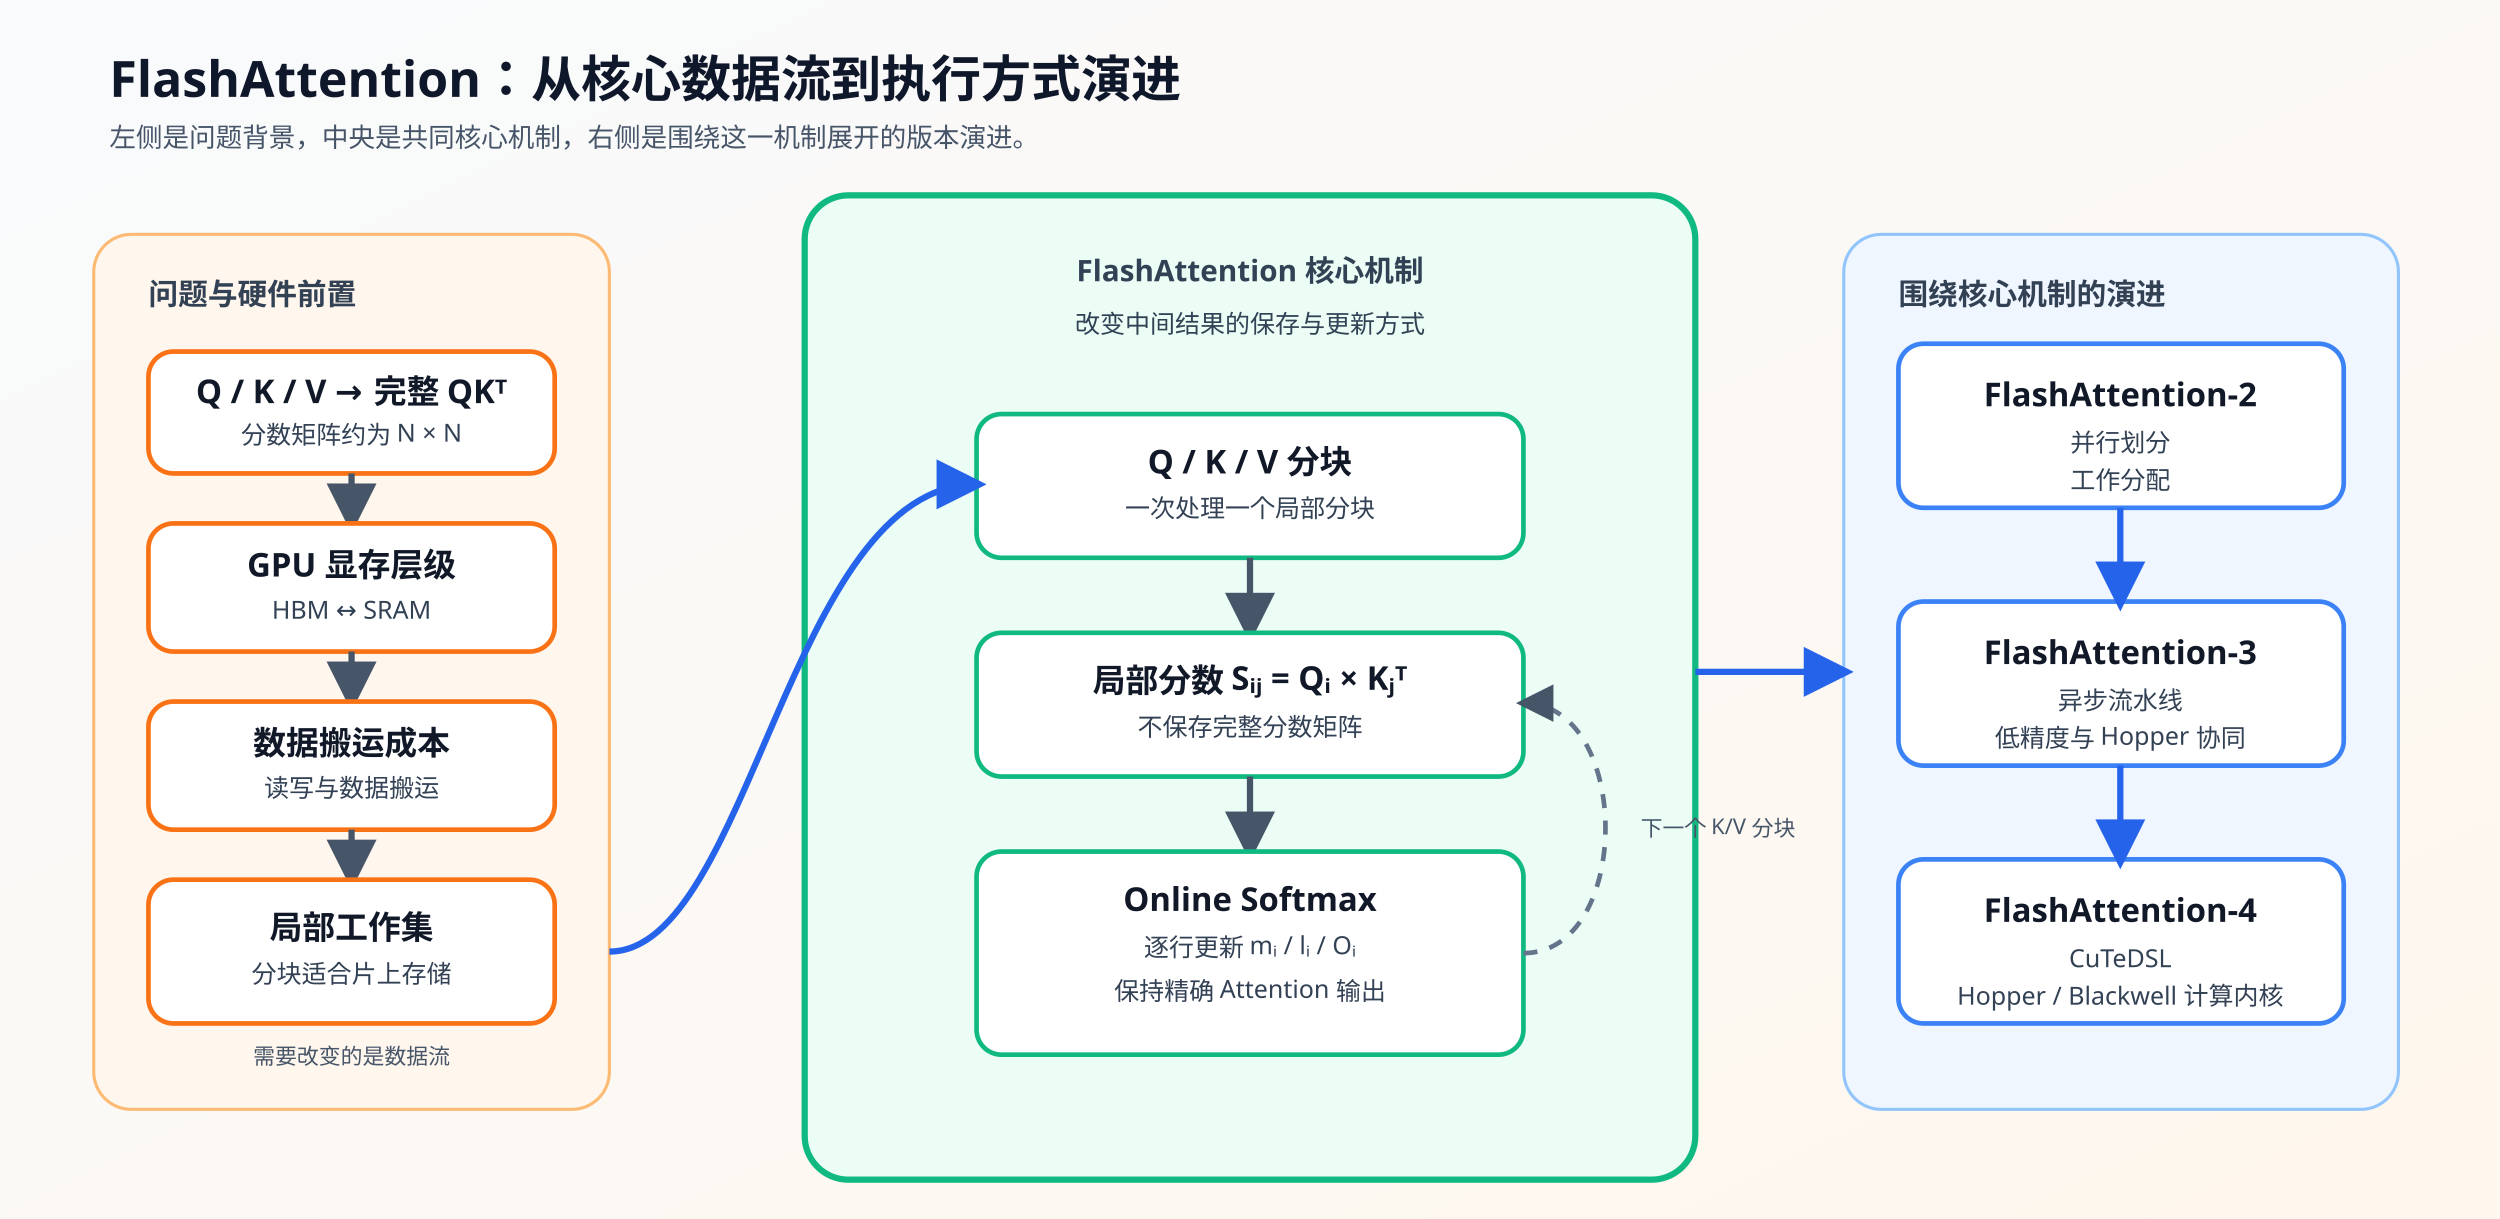
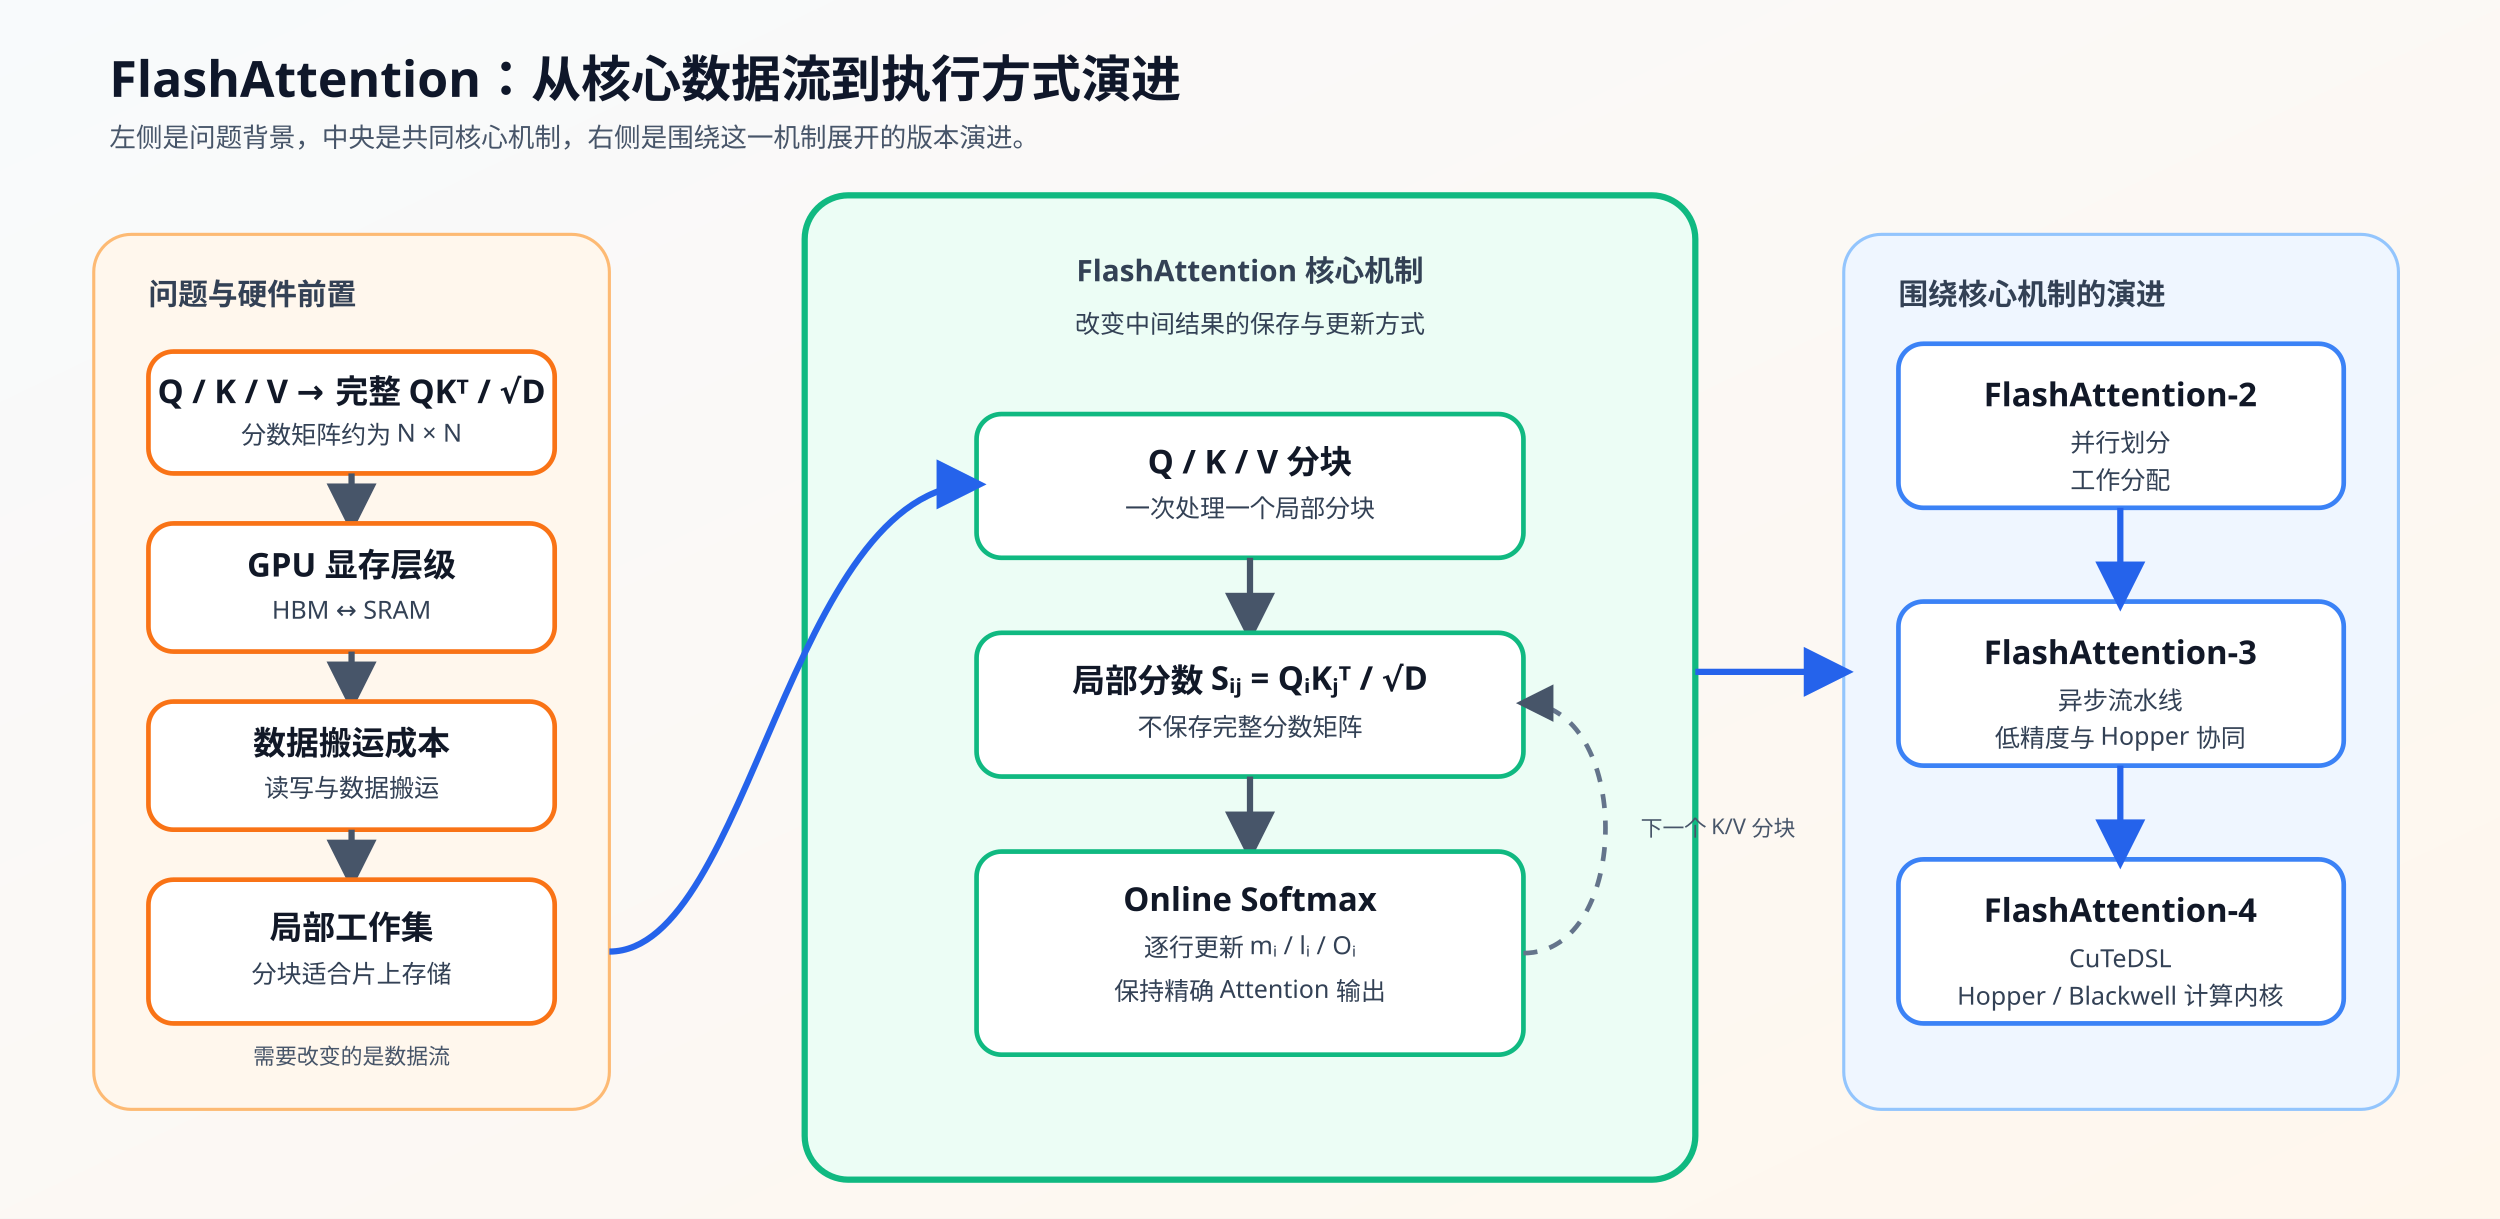
<svg xmlns="http://www.w3.org/2000/svg" width="1600" height="780" viewBox="0 0 1600 780" role="img" aria-labelledby="title desc">
  <defs>
    <linearGradient id="bg" x1="0" x2="1" y1="0" y2="1">
      <stop offset="0%" stop-color="#f8fafc" />
      <stop offset="100%" stop-color="#fff7ed" />
    </linearGradient>
    <marker id="arrow" viewBox="0 0 10 10" refX="8" refY="5" markerWidth="8" markerHeight="8" orient="auto">
      <path d="M 0 0 L 10 5 L 0 10 z" fill="#475569" />
    </marker>
    <marker id="blueArrow" viewBox="0 0 10 10" refX="8" refY="5" markerWidth="8" markerHeight="8" orient="auto">
      <path d="M 0 0 L 10 5 L 0 10 z" fill="#2563eb" />
    </marker>
    <style>
      .title { font: 700 32px "Noto Sans SC", "Microsoft YaHei", sans-serif; fill: #0f172a; }
      .sub { font: 500 17px "Noto Sans SC", "Microsoft YaHei", sans-serif; fill: #475569; }
      .group { font: 700 19px "Noto Sans SC", "Microsoft YaHei", sans-serif; fill: #334155; }
      .label { font: 700 21px "Noto Sans SC", "Microsoft YaHei", sans-serif; fill: #111827; }
      .small { font: 500 16px "Noto Sans SC", "Microsoft YaHei", sans-serif; fill: #334155; }
      .tiny { font: 500 14px "Noto Sans SC", "Microsoft YaHei", sans-serif; fill: #475569; }
      .box { stroke-width: 3; rx: 16; ry: 16; }
      .arrow { stroke: #475569; stroke-width: 4; fill: none; marker-end: url(#arrow); }
      .blue-arrow { stroke: #2563eb; stroke-width: 4; fill: none; marker-end: url(#blueArrow); }
      .dashed { stroke: #64748b; stroke-width: 3; stroke-dasharray: 9 8; fill: none; marker-end: url(#arrow); }
    </style>
  </defs>
  <rect width="1600" height="780" fill="url(#bg)" />
  <text x="70" y="62" class="title">FlashAttention：从核心数据流到执行方式演进</text>
  <text x="70" y="94" class="sub">左侧是问题背景，中央是共同核心机制，右侧是围绕这一机制展开的版本演进。</text>
  <rect x="60" y="150" width="330" height="560" rx="24" fill="#fff7ed" stroke="#fdba74" stroke-width="2" />
  <text x="95" y="195" class="group">问题与硬件前置</text>
  <rect x="95" y="225" width="260" height="78" class="box" fill="#ffffff" stroke="#f97316" />
-   <text x="225" y="258" text-anchor="middle" class="label">Q / K / V → 完整 QKᵀ</text>
+   <text x="225" y="258" text-anchor="middle" class="label">Q / K / V → 完整 QKᵀ / √D</text>
  <text x="225" y="284" text-anchor="middle" class="small">分数矩阵约为 N × N</text>
  <path d="M 225 303 L 225 335" class="arrow" />
  <rect x="95" y="335" width="260" height="82" class="box" fill="#ffffff" stroke="#f97316" />
  <text x="225" y="369" text-anchor="middle" class="label">GPU 显存层级</text>
  <text x="225" y="396" text-anchor="middle" class="small">HBM ↔ SRAM</text>
  <path d="M 225 417 L 225 449" class="arrow" />
  <rect x="95" y="449" width="260" height="82" class="box" fill="#ffffff" stroke="#f97316" />
  <text x="225" y="483" text-anchor="middle" class="label">数据搬运成本</text>
  <text x="225" y="510" text-anchor="middle" class="small">读写与数据搬运</text>
  <path d="M 225 531 L 225 563" class="arrow" />
  <rect x="95" y="563" width="260" height="92" class="box" fill="#ffffff" stroke="#f97316" />
  <text x="225" y="601" text-anchor="middle" class="label">局部工作集</text>
  <text x="225" y="629" text-anchor="middle" class="small">分块适合片上存储</text>
  <text x="225" y="681" text-anchor="middle" class="tiny">需要改变的是数据流</text>
  <rect x="515" y="125" width="570" height="630" rx="28" fill="#ecfdf5" stroke="#10b981" stroke-width="4" />
  <text x="800" y="180" text-anchor="middle" class="group">FlashAttention 核心机制</text>
  <text x="800" y="213" text-anchor="middle" class="small">改变中间结果的保存与更新方式</text>
  <rect x="625" y="265" width="350" height="92" class="box" fill="#ffffff" stroke="#10b981" />
  <text x="800" y="303" text-anchor="middle" class="label">Q / K / V 分块</text>
  <text x="800" y="331" text-anchor="middle" class="small">一次处理一个局部分块</text>
  <path d="M 800 357 L 800 405" class="arrow" />
  <rect x="625" y="405" width="350" height="92" class="box" fill="#ffffff" stroke="#10b981" />
-   <text x="800" y="443" text-anchor="middle" class="label">局部分数 Sᵢⱼ = Qᵢ × Kⱼᵀ</text>
+   <text x="800" y="443" text-anchor="middle" class="label">局部分数 Sᵢⱼ = QᵢKⱼᵀ / √D</text>
  <text x="800" y="471" text-anchor="middle" class="small">不保存完整分数矩阵</text>
  <path d="M 800 497 L 800 545" class="arrow" />
  <rect x="625" y="545" width="350" height="130" class="box" fill="#ffffff" stroke="#10b981" />
  <text x="800" y="583" text-anchor="middle" class="label">Online Softmax</text>
  <text x="800" y="612" text-anchor="middle" class="small">逐行更新 mᵢ / lᵢ / Oᵢ</text>
  <text x="800" y="640" text-anchor="middle" class="small">保持精确 Attention 输出</text>
  <path d="M 975 610 C 1045 610 1045 450 975 450" class="dashed" />
  <text x="1050" y="535" class="tiny">下一个 K/V 分块</text>
  <rect x="1180" y="150" width="355" height="560" rx="24" fill="#eff6ff" stroke="#93c5fd" stroke-width="2" />
  <text x="1215" y="195" class="group">围绕核心机制的演进</text>
  <rect x="1215" y="220" width="285" height="105" class="box" fill="#ffffff" stroke="#3b82f6" />
  <text x="1357" y="260" text-anchor="middle" class="label">FlashAttention-2</text>
  <text x="1357" y="289" text-anchor="middle" class="small">并行划分</text>
  <text x="1357" y="313" text-anchor="middle" class="small">工作分配</text>
  <rect x="1215" y="385" width="285" height="105" class="box" fill="#ffffff" stroke="#3b82f6" />
  <text x="1357" y="425" text-anchor="middle" class="label">FlashAttention-3</text>
  <text x="1357" y="454" text-anchor="middle" class="small">异步流水线</text>
  <text x="1357" y="478" text-anchor="middle" class="small">低精度与 Hopper 协同</text>
  <rect x="1215" y="550" width="285" height="105" class="box" fill="#ffffff" stroke="#3b82f6" />
  <text x="1357" y="590" text-anchor="middle" class="label">FlashAttention-4</text>
  <text x="1357" y="619" text-anchor="middle" class="small">CuTeDSL</text>
  <text x="1357" y="643" text-anchor="middle" class="small">Hopper / Blackwell 计算内核</text>
  <path d="M 1357 325 L 1357 385" class="blue-arrow" />
  <path d="M 1357 490 L 1357 550" class="blue-arrow" />
  <path d="M 390 609 C 480 609 505 310 625 310" class="blue-arrow" />
  <path d="M 1085 430 C 1125 430 1145 430 1180 430" class="blue-arrow" />
</svg>
